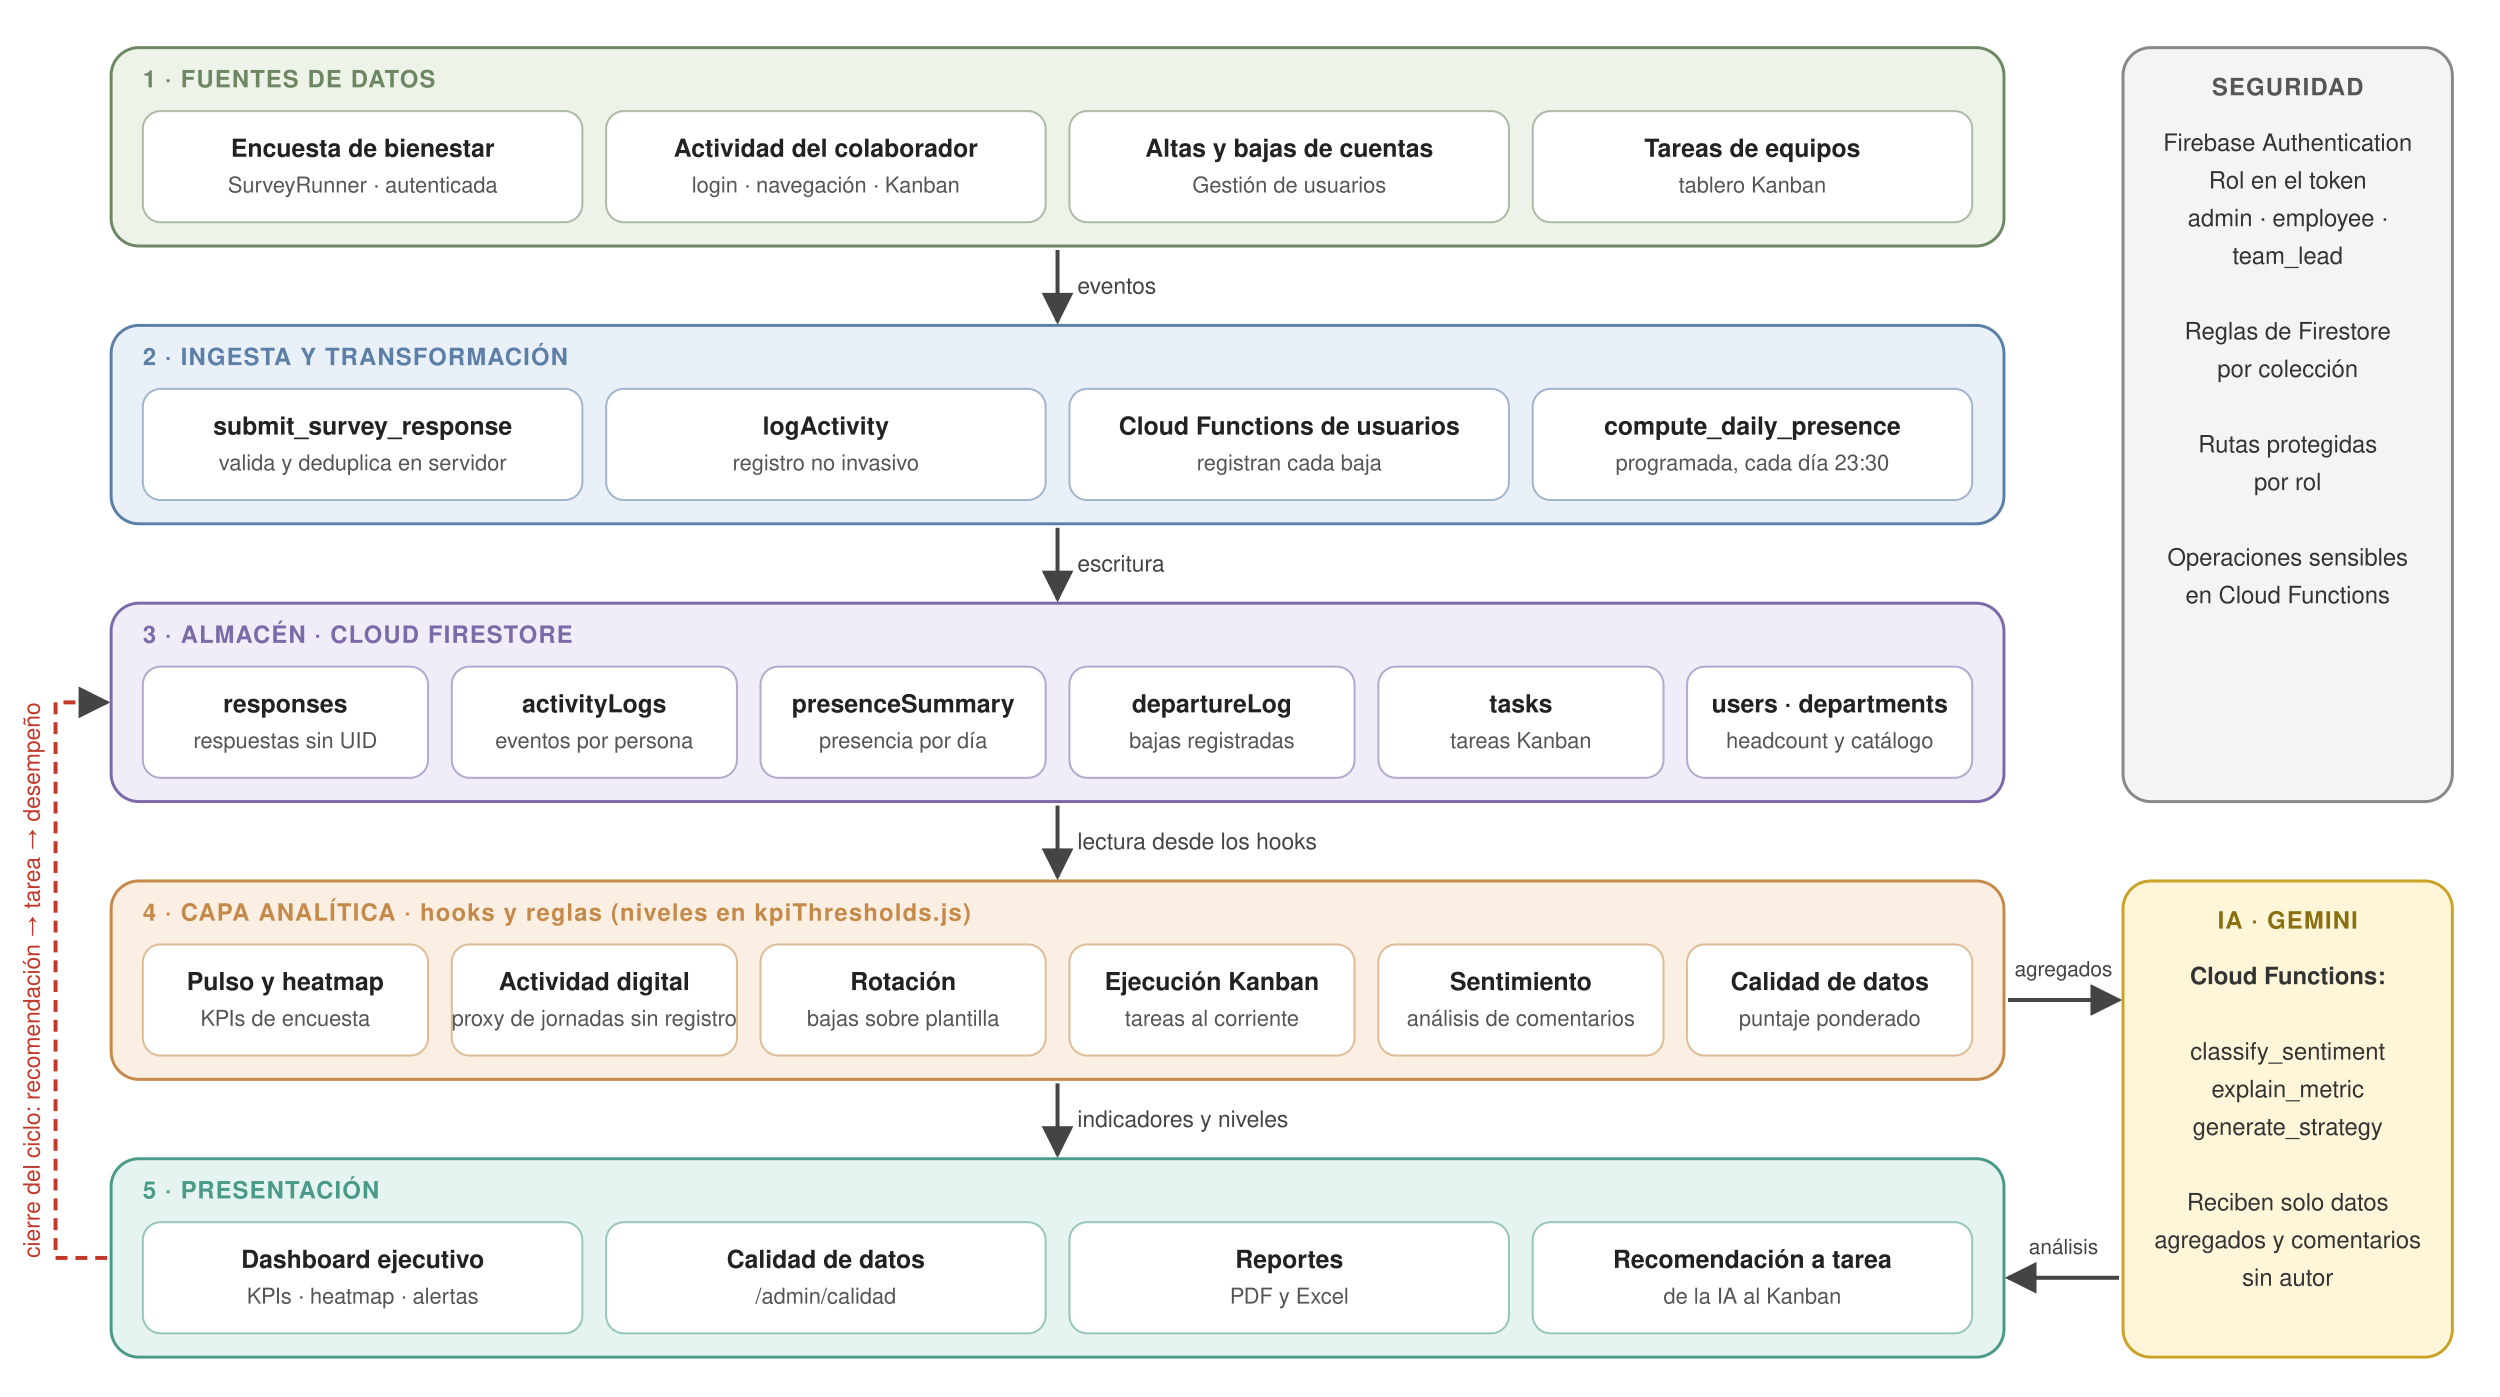
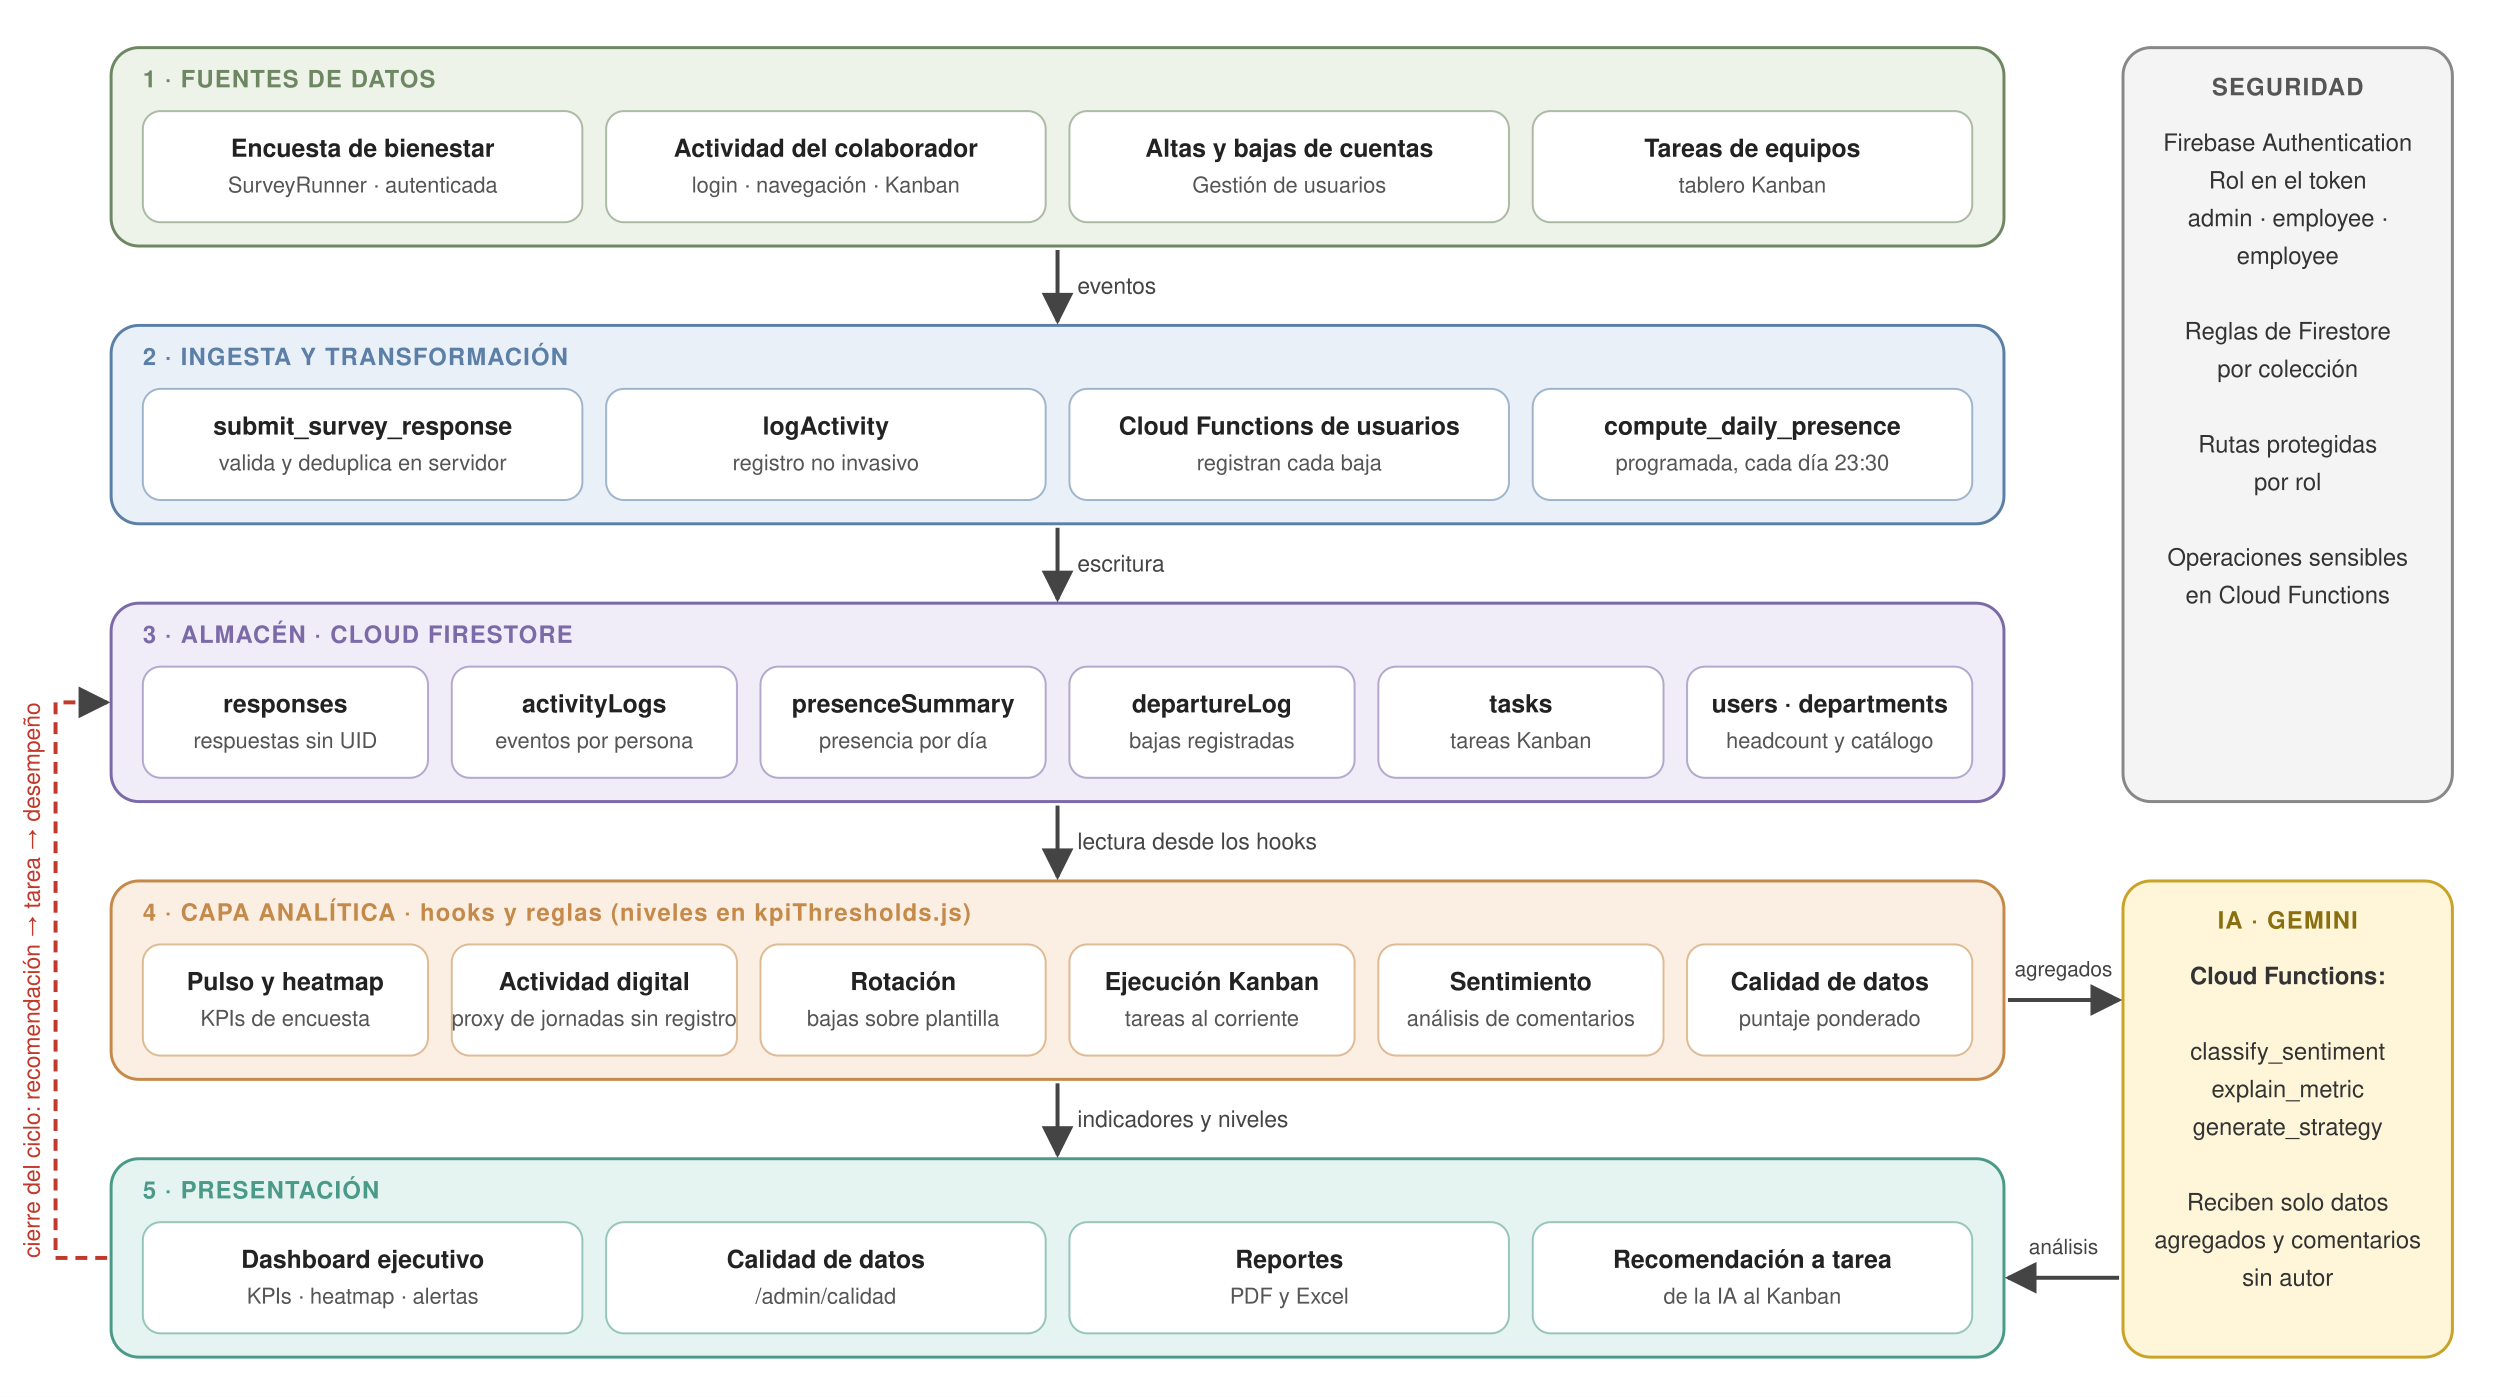
<svg xmlns="http://www.w3.org/2000/svg" viewBox="0 0 1260 704" width="1260" height="704" font-family="Helvetica, Arial, sans-serif">
  <defs>
    <marker id="a" viewBox="0 0 10 10" refX="9" refY="5" markerWidth="8" markerHeight="8" orient="auto-start-reverse">
      <path d="M0,0 L10,5 L0,10 z" fill="#444" />
    </marker>
  </defs>
  <rect width="1260" height="704" fill="#ffffff" />
  <rect x="56" y="24" width="954" height="100" rx="14" fill="#EEF3EA" stroke="#6E8763" stroke-width="1.5" />
  <text x="72" y="44" font-size="12" font-weight="700" fill="#6E8763" letter-spacing="0.6">1 · FUENTES DE DATOS</text>
  <rect x="72.0" y="56" width="221.5" height="56" rx="9" fill="#fff" stroke="#6E8763" stroke-opacity="0.55" />
  <text x="182.8" y="79" font-size="12.5" font-weight="700" fill="#222" text-anchor="middle">Encuesta de bienestar</text>
  <text x="182.8" y="97" font-size="11" fill="#555" text-anchor="middle">SurveyRunner · autenticada</text>
  <rect x="305.5" y="56" width="221.5" height="56" rx="9" fill="#fff" stroke="#6E8763" stroke-opacity="0.55" />
  <text x="416.2" y="79" font-size="12.5" font-weight="700" fill="#222" text-anchor="middle">Actividad del colaborador</text>
  <text x="416.2" y="97" font-size="11" fill="#555" text-anchor="middle">login · navegación · Kanban</text>
  <rect x="539.0" y="56" width="221.5" height="56" rx="9" fill="#fff" stroke="#6E8763" stroke-opacity="0.55" />
  <text x="649.8" y="79" font-size="12.5" font-weight="700" fill="#222" text-anchor="middle">Altas y bajas de cuentas</text>
  <text x="649.8" y="97" font-size="11" fill="#555" text-anchor="middle">Gestión de usuarios</text>
  <rect x="772.5" y="56" width="221.5" height="56" rx="9" fill="#fff" stroke="#6E8763" stroke-opacity="0.55" />
  <text x="883.2" y="79" font-size="12.5" font-weight="700" fill="#222" text-anchor="middle">Tareas de equipos</text>
  <text x="883.2" y="97" font-size="11" fill="#555" text-anchor="middle">tablero Kanban</text>
  <rect x="56" y="164" width="954" height="100" rx="14" fill="#EAF0F8" stroke="#5B7FA6" stroke-width="1.5" />
  <text x="72" y="184" font-size="12" font-weight="700" fill="#5B7FA6" letter-spacing="0.6">2 · INGESTA Y TRANSFORMACIÓN</text>
  <rect x="72.0" y="196" width="221.5" height="56" rx="9" fill="#fff" stroke="#5B7FA6" stroke-opacity="0.55" />
  <text x="182.8" y="219" font-size="12.5" font-weight="700" fill="#222" text-anchor="middle">submit_survey_response</text>
  <text x="182.8" y="237" font-size="11" fill="#555" text-anchor="middle">valida y deduplica en servidor</text>
  <rect x="305.5" y="196" width="221.5" height="56" rx="9" fill="#fff" stroke="#5B7FA6" stroke-opacity="0.55" />
  <text x="416.2" y="219" font-size="12.5" font-weight="700" fill="#222" text-anchor="middle">logActivity</text>
  <text x="416.2" y="237" font-size="11" fill="#555" text-anchor="middle">registro no invasivo</text>
  <rect x="539.0" y="196" width="221.5" height="56" rx="9" fill="#fff" stroke="#5B7FA6" stroke-opacity="0.55" />
  <text x="649.8" y="219" font-size="12.5" font-weight="700" fill="#222" text-anchor="middle">Cloud Functions de usuarios</text>
  <text x="649.8" y="237" font-size="11" fill="#555" text-anchor="middle">registran cada baja</text>
  <rect x="772.5" y="196" width="221.5" height="56" rx="9" fill="#fff" stroke="#5B7FA6" stroke-opacity="0.55" />
  <text x="883.2" y="219" font-size="12.5" font-weight="700" fill="#222" text-anchor="middle">compute_daily_presence</text>
  <text x="883.2" y="237" font-size="11" fill="#555" text-anchor="middle">programada, cada día 23:30</text>
  <rect x="56" y="304" width="954" height="100" rx="14" fill="#F1EDF8" stroke="#7C6AA8" stroke-width="1.5" />
  <text x="72" y="324" font-size="12" font-weight="700" fill="#7C6AA8" letter-spacing="0.6">3 · ALMACÉN · CLOUD FIRESTORE</text>
  <rect x="72.0" y="336" width="143.7" height="56" rx="9" fill="#fff" stroke="#7C6AA8" stroke-opacity="0.55" />
  <text x="143.8" y="359" font-size="12.5" font-weight="700" fill="#222" text-anchor="middle">responses</text>
  <text x="143.8" y="377" font-size="11" fill="#555" text-anchor="middle">respuestas sin UID</text>
  <rect x="227.7" y="336" width="143.7" height="56" rx="9" fill="#fff" stroke="#7C6AA8" stroke-opacity="0.55" />
  <text x="299.5" y="359" font-size="12.5" font-weight="700" fill="#222" text-anchor="middle">activityLogs</text>
  <text x="299.5" y="377" font-size="11" fill="#555" text-anchor="middle">eventos por persona</text>
  <rect x="383.3" y="336" width="143.7" height="56" rx="9" fill="#fff" stroke="#7C6AA8" stroke-opacity="0.55" />
  <text x="455.2" y="359" font-size="12.5" font-weight="700" fill="#222" text-anchor="middle">presenceSummary</text>
  <text x="455.2" y="377" font-size="11" fill="#555" text-anchor="middle">presencia por día</text>
  <rect x="539.0" y="336" width="143.7" height="56" rx="9" fill="#fff" stroke="#7C6AA8" stroke-opacity="0.55" />
  <text x="610.8" y="359" font-size="12.5" font-weight="700" fill="#222" text-anchor="middle">departureLog</text>
  <text x="610.8" y="377" font-size="11" fill="#555" text-anchor="middle">bajas registradas</text>
  <rect x="694.7" y="336" width="143.7" height="56" rx="9" fill="#fff" stroke="#7C6AA8" stroke-opacity="0.55" />
  <text x="766.5" y="359" font-size="12.5" font-weight="700" fill="#222" text-anchor="middle">tasks</text>
  <text x="766.5" y="377" font-size="11" fill="#555" text-anchor="middle">tareas Kanban</text>
  <rect x="850.3" y="336" width="143.7" height="56" rx="9" fill="#fff" stroke="#7C6AA8" stroke-opacity="0.55" />
  <text x="922.2" y="359" font-size="12.5" font-weight="700" fill="#222" text-anchor="middle">users · departments</text>
  <text x="922.2" y="377" font-size="11" fill="#555" text-anchor="middle">headcount y catálogo</text>
  <rect x="56" y="444" width="954" height="100" rx="14" fill="#FBEFE4" stroke="#C58A4A" stroke-width="1.5" />
  <text x="72" y="464" font-size="12" font-weight="700" fill="#C58A4A" letter-spacing="0.6">4 · CAPA ANALÍTICA · hooks y reglas (niveles en kpiThresholds.js)</text>
  <rect x="72.0" y="476" width="143.7" height="56" rx="9" fill="#fff" stroke="#C58A4A" stroke-opacity="0.55" />
  <text x="143.8" y="499" font-size="12.5" font-weight="700" fill="#222" text-anchor="middle">Pulso y heatmap</text>
  <text x="143.8" y="517" font-size="11" fill="#555" text-anchor="middle">KPIs de encuesta</text>
  <rect x="227.7" y="476" width="143.7" height="56" rx="9" fill="#fff" stroke="#C58A4A" stroke-opacity="0.55" />
  <text x="299.5" y="499" font-size="12.5" font-weight="700" fill="#222" text-anchor="middle">Actividad digital</text>
  <text x="299.5" y="517" font-size="11" fill="#555" text-anchor="middle">proxy de jornadas sin registro</text>
  <rect x="383.3" y="476" width="143.7" height="56" rx="9" fill="#fff" stroke="#C58A4A" stroke-opacity="0.55" />
  <text x="455.2" y="499" font-size="12.5" font-weight="700" fill="#222" text-anchor="middle">Rotación</text>
  <text x="455.2" y="517" font-size="11" fill="#555" text-anchor="middle">bajas sobre plantilla</text>
  <rect x="539.0" y="476" width="143.7" height="56" rx="9" fill="#fff" stroke="#C58A4A" stroke-opacity="0.55" />
  <text x="610.8" y="499" font-size="12.5" font-weight="700" fill="#222" text-anchor="middle">Ejecución Kanban</text>
  <text x="610.8" y="517" font-size="11" fill="#555" text-anchor="middle">tareas al corriente</text>
  <rect x="694.7" y="476" width="143.7" height="56" rx="9" fill="#fff" stroke="#C58A4A" stroke-opacity="0.55" />
  <text x="766.5" y="499" font-size="12.5" font-weight="700" fill="#222" text-anchor="middle">Sentimiento</text>
  <text x="766.5" y="517" font-size="11" fill="#555" text-anchor="middle">análisis de comentarios</text>
  <rect x="850.3" y="476" width="143.7" height="56" rx="9" fill="#fff" stroke="#C58A4A" stroke-opacity="0.55" />
  <text x="922.2" y="499" font-size="12.5" font-weight="700" fill="#222" text-anchor="middle">Calidad de datos</text>
  <text x="922.2" y="517" font-size="11" fill="#555" text-anchor="middle">puntaje ponderado</text>
  <rect x="56" y="584" width="954" height="100" rx="14" fill="#E6F4F1" stroke="#4A9A8A" stroke-width="1.5" />
  <text x="72" y="604" font-size="12" font-weight="700" fill="#4A9A8A" letter-spacing="0.6">5 · PRESENTACIÓN</text>
  <rect x="72.0" y="616" width="221.5" height="56" rx="9" fill="#fff" stroke="#4A9A8A" stroke-opacity="0.55" />
  <text x="182.8" y="639" font-size="12.5" font-weight="700" fill="#222" text-anchor="middle">Dashboard ejecutivo</text>
  <text x="182.8" y="657" font-size="11" fill="#555" text-anchor="middle">KPIs · heatmap · alertas</text>
  <rect x="305.5" y="616" width="221.5" height="56" rx="9" fill="#fff" stroke="#4A9A8A" stroke-opacity="0.55" />
  <text x="416.2" y="639" font-size="12.5" font-weight="700" fill="#222" text-anchor="middle">Calidad de datos</text>
  <text x="416.2" y="657" font-size="11" fill="#555" text-anchor="middle">/admin/calidad</text>
  <rect x="539.0" y="616" width="221.5" height="56" rx="9" fill="#fff" stroke="#4A9A8A" stroke-opacity="0.55" />
  <text x="649.8" y="639" font-size="12.5" font-weight="700" fill="#222" text-anchor="middle">Reportes</text>
  <text x="649.8" y="657" font-size="11" fill="#555" text-anchor="middle">PDF y Excel</text>
  <rect x="772.5" y="616" width="221.5" height="56" rx="9" fill="#fff" stroke="#4A9A8A" stroke-opacity="0.55" />
  <text x="883.2" y="639" font-size="12.5" font-weight="700" fill="#222" text-anchor="middle">Recomendación a tarea</text>
  <text x="883.2" y="657" font-size="11" fill="#555" text-anchor="middle">de la IA al Kanban</text>
  <line x1="533.0" y1="126" x2="533.0" y2="162" stroke="#444" stroke-width="2" marker-end="url(#a)" />
  <text x="543.0" y="148.0" font-size="11.5" fill="#444">eventos</text>
  <line x1="533.0" y1="266" x2="533.0" y2="302" stroke="#444" stroke-width="2" marker-end="url(#a)" />
  <text x="543.0" y="288.0" font-size="11.5" fill="#444">escritura</text>
  <line x1="533.0" y1="406" x2="533.0" y2="442" stroke="#444" stroke-width="2" marker-end="url(#a)" />
  <text x="543.0" y="428.0" font-size="11.5" fill="#444">lectura desde los hooks</text>
  <line x1="533.0" y1="546" x2="533.0" y2="582" stroke="#444" stroke-width="2" marker-end="url(#a)" />
  <text x="543.0" y="568.0" font-size="11.5" fill="#444">indicadores y niveles</text>
  <rect x="1070" y="24" width="166" height="380" rx="14" fill="#F4F4F4" stroke="#888" stroke-width="1.5" />
  <text x="1153.0" y="48" font-size="12" font-weight="700" fill="#555" text-anchor="middle" letter-spacing="0.6">SEGURIDAD</text>
  <text x="1153.0" y="76" font-size="12" fill="#333" text-anchor="middle">Firebase Authentication</text>
  <text x="1153.0" y="95" font-size="12" fill="#333" text-anchor="middle">Rol en el token</text>
  <text x="1153.0" y="114" font-size="12" fill="#333" text-anchor="middle">admin · employee ·</text>
-   <text x="1153.0" y="133" font-size="12" fill="#333" text-anchor="middle">team_lead</text>
+   <text x="1153.0" y="133" font-size="12" fill="#333" text-anchor="middle">employee</text>
  <text x="1153.0" y="152" font-size="12" fill="#333" text-anchor="middle" />
  <text x="1153.0" y="171" font-size="12" fill="#333" text-anchor="middle">Reglas de Firestore</text>
  <text x="1153.0" y="190" font-size="12" fill="#333" text-anchor="middle">por colección</text>
  <text x="1153.0" y="209" font-size="12" fill="#333" text-anchor="middle" />
  <text x="1153.0" y="228" font-size="12" fill="#333" text-anchor="middle">Rutas protegidas</text>
  <text x="1153.0" y="247" font-size="12" fill="#333" text-anchor="middle">por rol</text>
  <text x="1153.0" y="266" font-size="12" fill="#333" text-anchor="middle" />
  <text x="1153.0" y="285" font-size="12" fill="#333" text-anchor="middle">Operaciones sensibles</text>
  <text x="1153.0" y="304" font-size="12" fill="#333" text-anchor="middle">en Cloud Functions</text>
  <rect x="1070" y="444" width="166" height="240" rx="14" fill="#FFF6D9" stroke="#C9A227" stroke-width="1.5" />
  <text x="1153.0" y="468" font-size="12" font-weight="700" fill="#8A6F10" text-anchor="middle" letter-spacing="0.6">IA · GEMINI</text>
  <text x="1153.0" y="496" font-size="12" font-weight="700" fill="#333" text-anchor="middle">Cloud Functions:</text>
  <text x="1153.0" y="515" font-size="12" font-weight="400" fill="#333" text-anchor="middle" />
  <text x="1153.0" y="534" font-size="12" font-weight="400" fill="#333" text-anchor="middle">classify_sentiment</text>
  <text x="1153.0" y="553" font-size="12" font-weight="400" fill="#333" text-anchor="middle">explain_metric</text>
  <text x="1153.0" y="572" font-size="12" font-weight="400" fill="#333" text-anchor="middle">generate_strategy</text>
  <text x="1153.0" y="591" font-size="12" font-weight="400" fill="#333" text-anchor="middle" />
  <text x="1153.0" y="610" font-size="12" font-weight="400" fill="#333" text-anchor="middle">Reciben solo datos</text>
  <text x="1153.0" y="629" font-size="12" font-weight="400" fill="#333" text-anchor="middle">agregados y comentarios</text>
  <text x="1153.0" y="648" font-size="12" font-weight="400" fill="#333" text-anchor="middle">sin autor</text>
  <line x1="1012" y1="504" x2="1068" y2="504" stroke="#444" stroke-width="2" marker-end="url(#a)" />
  <line x1="1068" y1="644" x2="1012" y2="644" stroke="#444" stroke-width="2" marker-end="url(#a)" />
  <text x="1040.0" y="492" font-size="10.5" fill="#444" text-anchor="middle">agregados</text>
  <text x="1040.0" y="632" font-size="10.5" fill="#444" text-anchor="middle">análisis</text>
  <path d="M 54 634 H 28 V 354 H 54" fill="none" stroke="#C0392B" stroke-width="2" stroke-dasharray="6 4" marker-end="url(#a)" />
  <text transform="translate(20,494.0) rotate(-90)" font-size="11.5" fill="#C0392B" text-anchor="middle">cierre del ciclo: recomendación → tarea → desempeño</text>
</svg>
